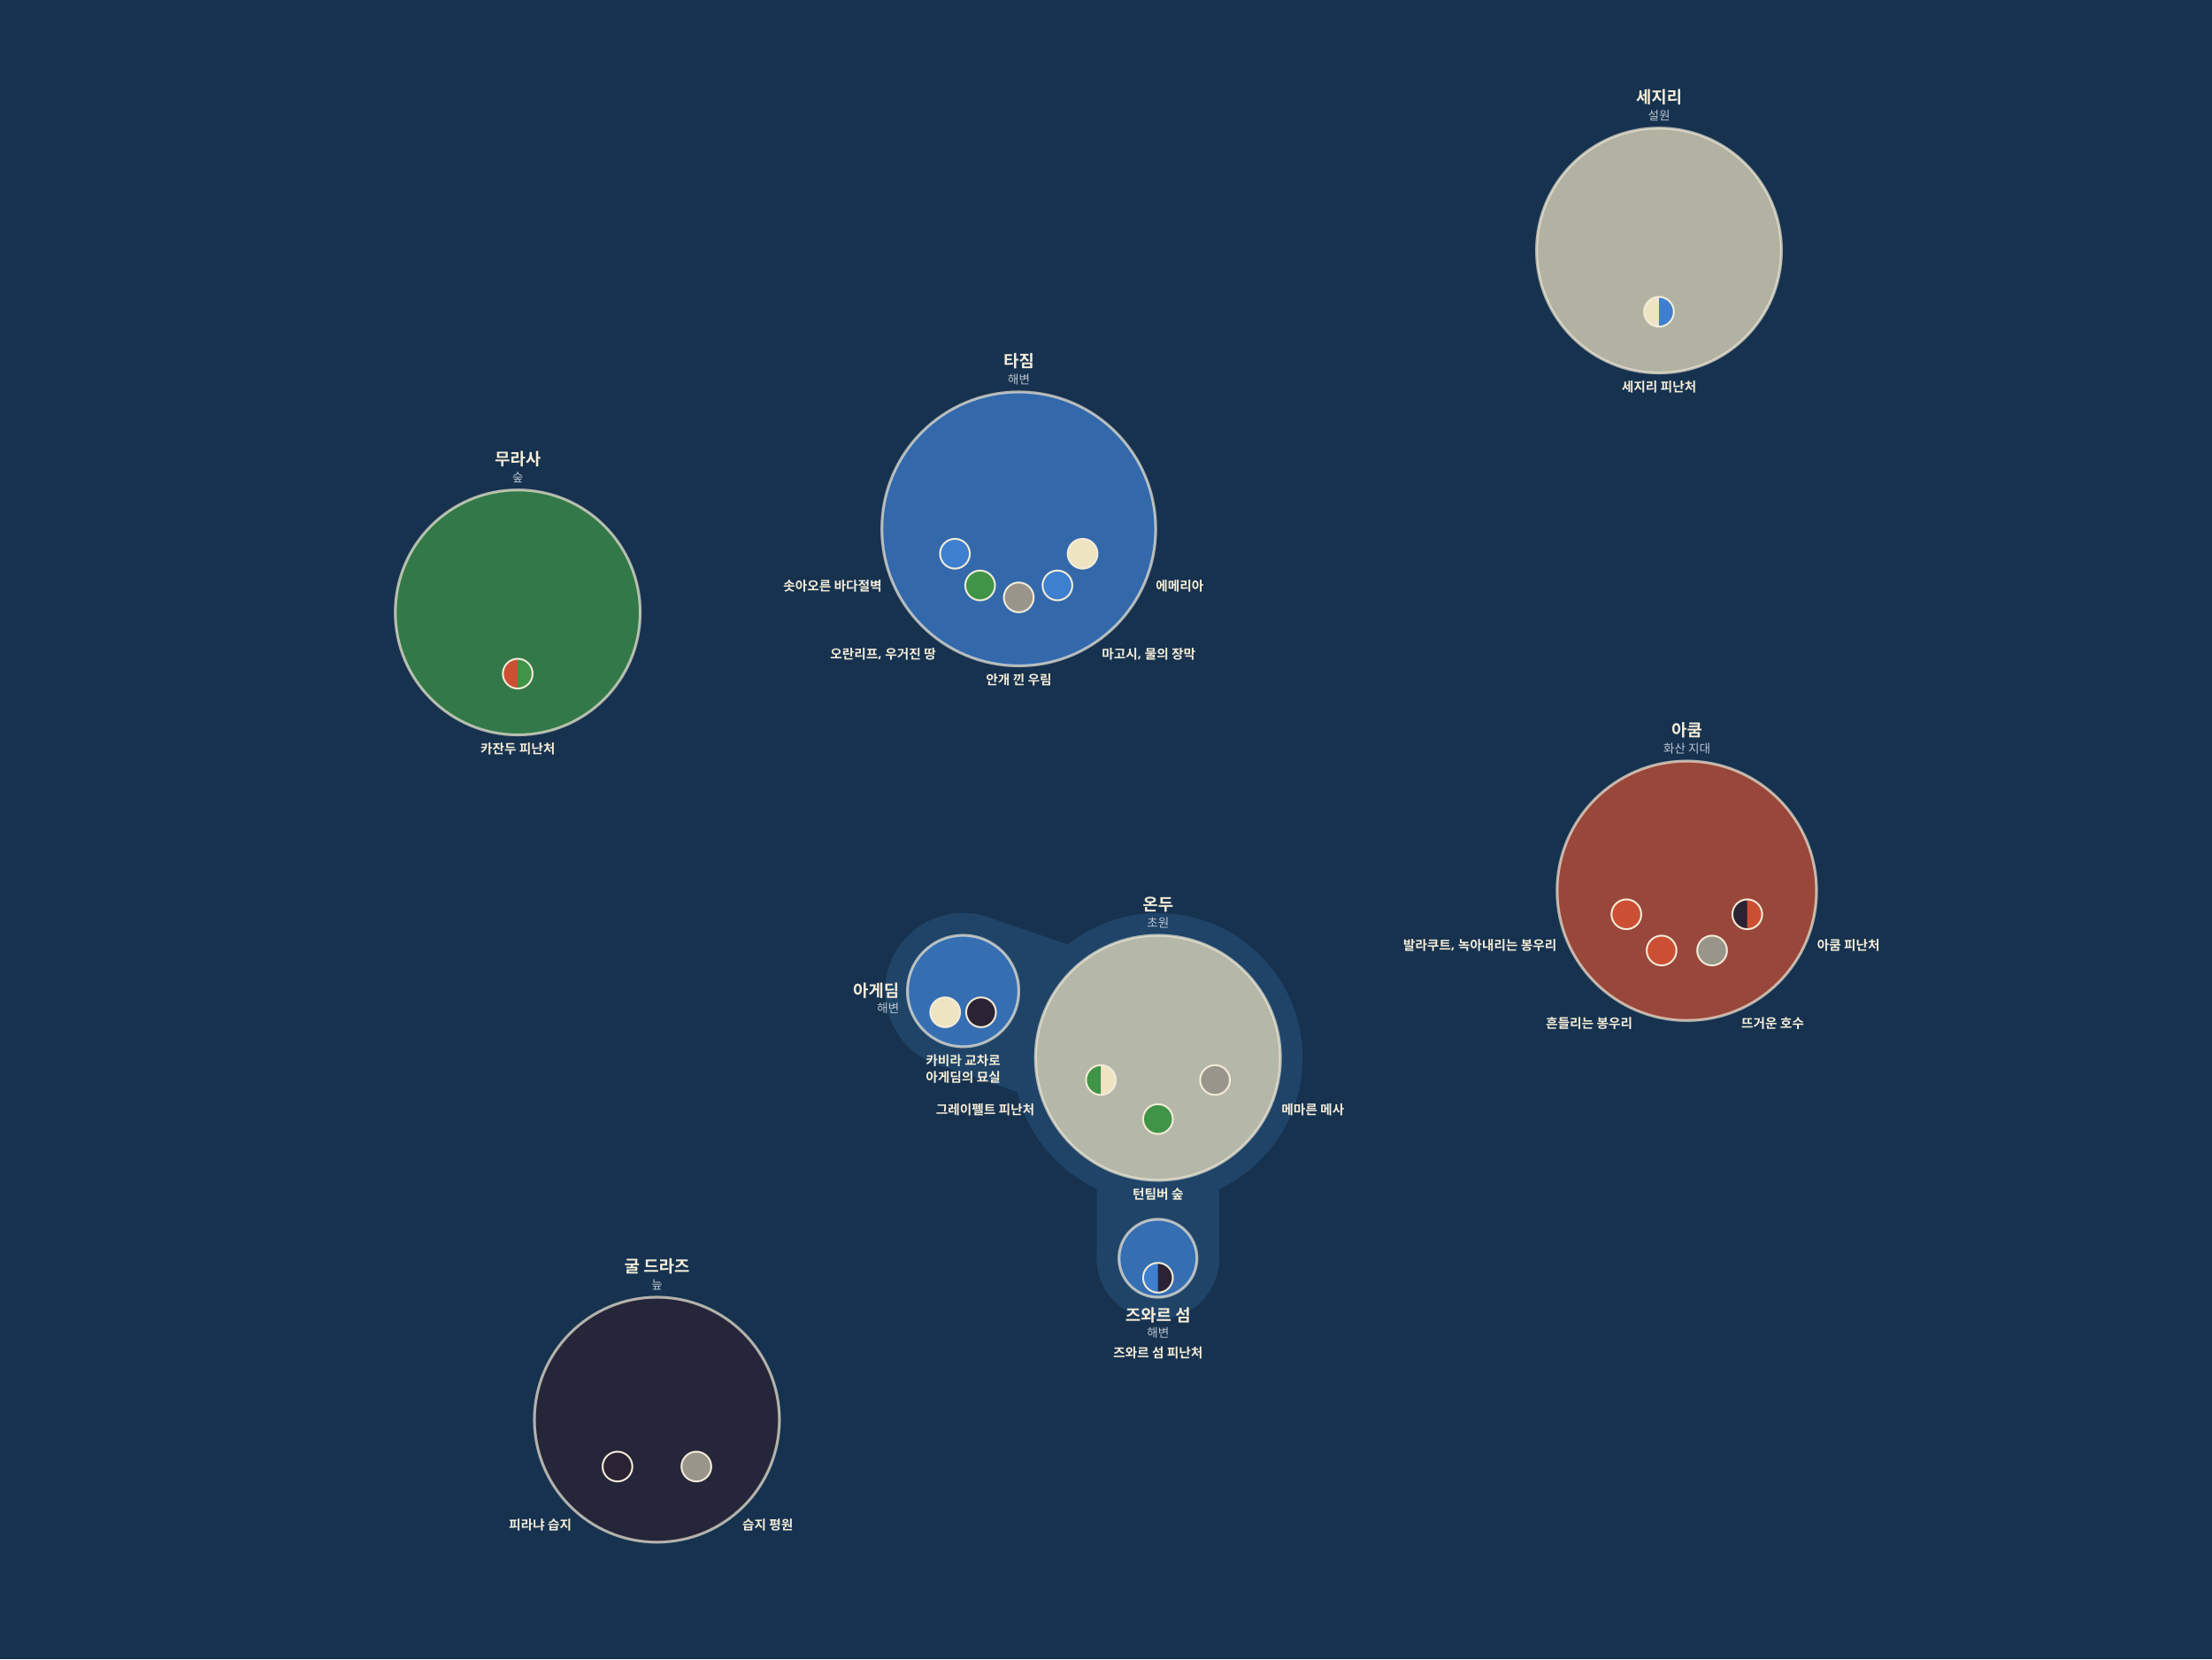
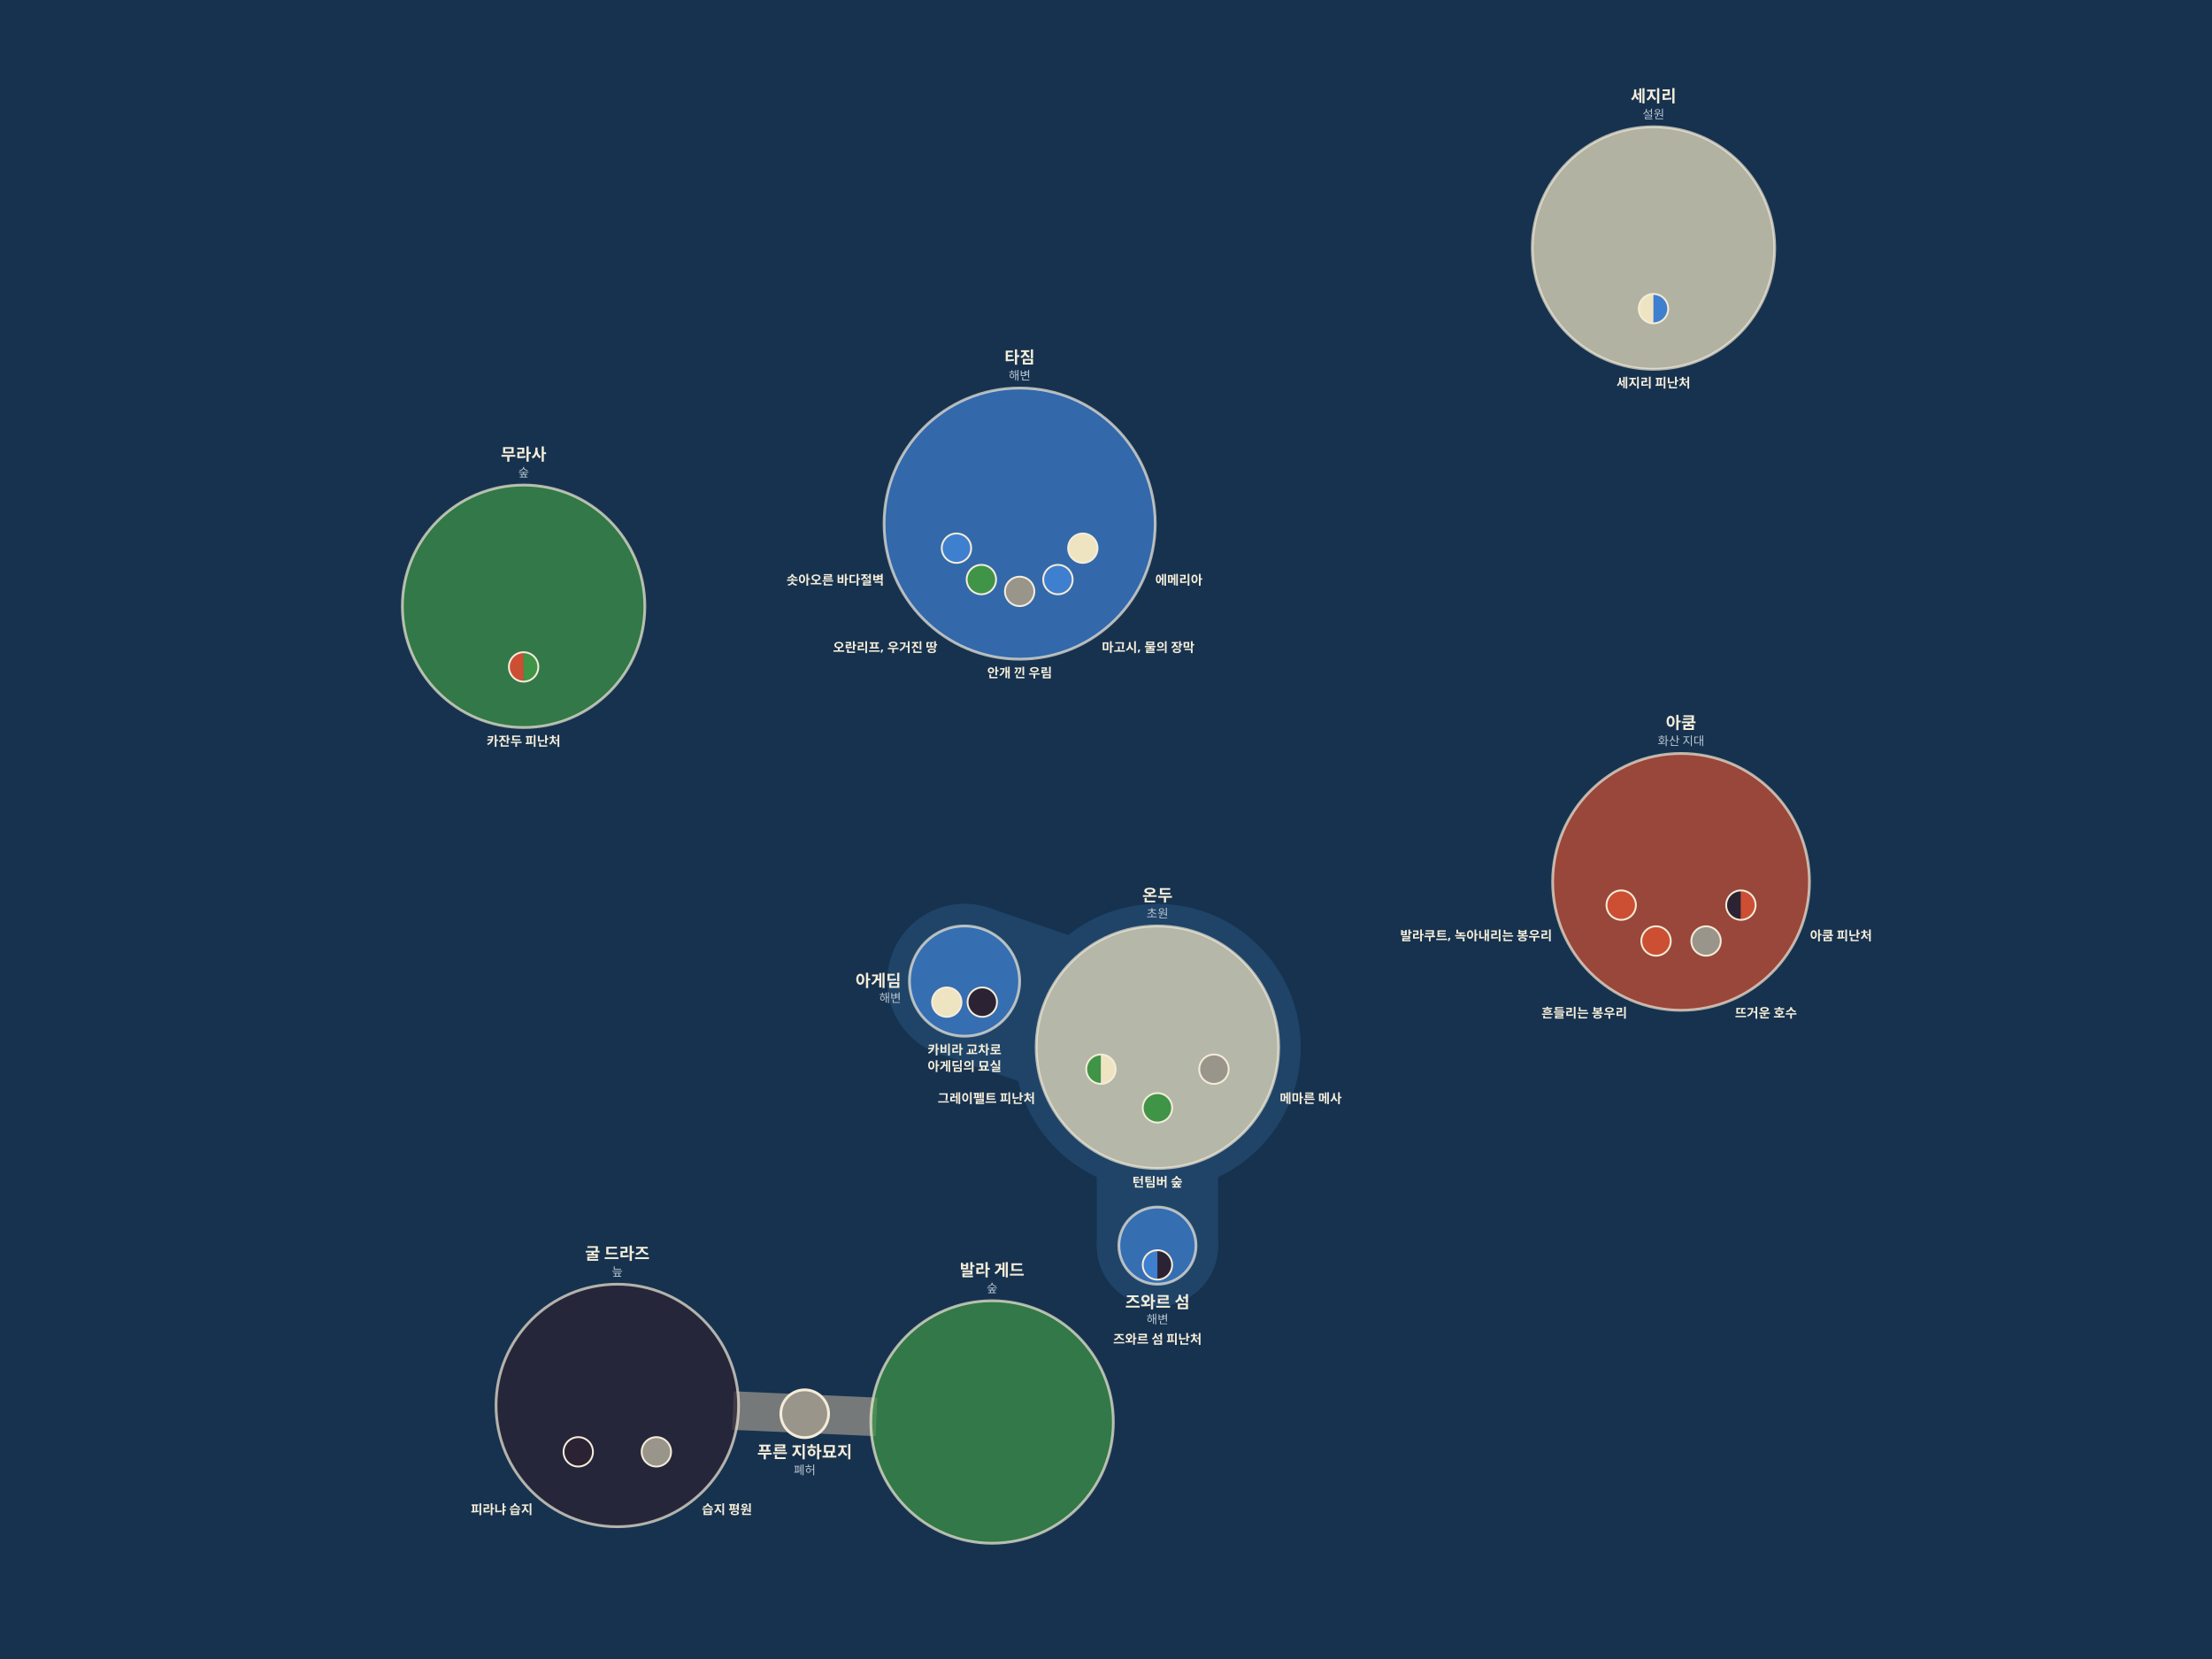
- <svg xmlns="http://www.w3.org/2000/svg" viewBox="132 0 2384 1788" width="2384" height="1788">
+ <svg xmlns="http://www.w3.org/2000/svg" viewBox="120 0 2408 1806" width="2408" height="1806">
  <style>
    .name { font: 600 18px sans-serif; fill: #f4ecd8; }
    .terrain { font: 13px sans-serif; fill: #b9c3cf; }
    .area { font: 600 14px sans-serif; fill: #f4ecd8; }
  </style>
-   <rect x="132" y="0" width="2384" height="1788" fill="#16324f" />
+   <rect x="120" y="0" width="2408" height="1806" fill="#16324f" />
  <line x1="1380" y1="1140" x2="1170" y2="1068" stroke="#1f4468" stroke-width="168" stroke-linecap="round" />
  <line x1="1380" y1="1140" x2="1380" y2="1356" stroke="#1f4468" stroke-width="132" stroke-linecap="round" />
  <circle cx="1380" cy="1140" r="156" fill="#1f4468" />
  <circle cx="1170" cy="1068" r="84" fill="#1f4468" />
  <circle cx="1380" cy="1356" r="66" fill="#1f4468" />
+   <line x1="917.878" y1="1535.553" x2="996" y2="1539" stroke="#9a958b" stroke-opacity="0.72" stroke-width="42" />
+   <line x1="1074.122" y1="1542.447" x2="996" y2="1539" stroke="#9a958b" stroke-opacity="0.72" stroke-width="42" />
  <circle cx="1170" cy="1068" r="60" fill="#3f7fcf" fill-opacity="0.72" stroke="#f4ecd8" stroke-opacity="0.7" stroke-width="3" />
  <circle cx="1950" cy="960" r="139.8" fill="#cc4f34" fill-opacity="0.72" stroke="#f4ecd8" stroke-opacity="0.7" stroke-width="3" />
-   <circle cx="840" cy="1530" r="132" fill="#2b2233" fill-opacity="0.72" stroke="#f4ecd8" stroke-opacity="0.7" stroke-width="3" />
+   <circle cx="1200" cy="1548" r="132" fill="#3f9447" fill-opacity="0.72" stroke="#f4ecd8" stroke-opacity="0.7" stroke-width="3" />
+   <circle cx="792" cy="1530" r="132" fill="#2b2233" fill-opacity="0.72" stroke="#f4ecd8" stroke-opacity="0.7" stroke-width="3" />
  <circle cx="1380" cy="1356" r="42" fill="#3f7fcf" fill-opacity="0.72" stroke="#f4ecd8" stroke-opacity="0.7" stroke-width="3" />
  <circle cx="690" cy="660" r="132" fill="#3f9447" fill-opacity="0.72" stroke="#f4ecd8" stroke-opacity="0.7" stroke-width="3" />
  <circle cx="1380" cy="1140" r="132" fill="#efe4c2" fill-opacity="0.72" stroke="#f4ecd8" stroke-opacity="0.7" stroke-width="3" />
  <circle cx="1920" cy="270" r="132" fill="#efe4c2" fill-opacity="0.72" stroke="#f4ecd8" stroke-opacity="0.7" stroke-width="3" />
  <circle cx="1230" cy="570" r="147.6" fill="#3f7fcf" fill-opacity="0.72" stroke="#f4ecd8" stroke-opacity="0.7" stroke-width="3" />
  <g>
    <circle cx="1189.327" cy="1090.945" r="16" fill="#2b2233" stroke="#f4ecd8" stroke-width="2" />
    <text x="1170" y="1165.8" text-anchor="middle" class="area">아게딤의 묘실</text>
  </g>
  <g>
    <path d="M2015.15 969.329A16 16 0 0 0 2015.15 1001.329Z" fill="#2b2233" />
    <path d="M2015.15 969.329A16 16 0 0 1 2015.15 1001.329Z" fill="#cc4f34" />
    <circle cx="2015.15" cy="985.329" r="16" fill="none" stroke="#f4ecd8" stroke-width="2" />
    <text x="2090.365" y="1023.571" text-anchor="start" class="area">아쿰 피난처</text>
  </g>
  <g>
    <circle cx="1441.515" cy="1163.916" r="16" fill="#9a958b" stroke="#f4ecd8" stroke-width="2" />
    <text x="1513.095" y="1200.745" text-anchor="start" class="area">메마른 메사</text>
  </g>
  <g>
    <circle cx="1298.784" cy="596.742" r="16" fill="#efe4c2" stroke="#f4ecd8" stroke-width="2" />
    <text x="1377.635" y="636.397" text-anchor="start" class="area">에메리아</text>
  </g>
  <g>
    <path d="M1318.485 1147.916A16 16 0 0 0 1318.485 1179.916Z" fill="#3f9447" />
    <path d="M1318.485 1147.916A16 16 0 0 1 1318.485 1179.916Z" fill="#efe4c2" />
    <circle cx="1318.485" cy="1163.916" r="16" fill="none" stroke="#f4ecd8" stroke-width="2" />
    <text x="1246.905" y="1200.745" text-anchor="end" class="area">그레이펠트 피난처</text>
  </g>
  <g>
    <path d="M1380 1361A16 16 0 0 0 1380 1393Z" fill="#3f7fcf" />
    <path d="M1380 1361A16 16 0 0 1 1380 1393Z" fill="#2b2233" />
    <circle cx="1380" cy="1377" r="16" fill="none" stroke="#f4ecd8" stroke-width="2" />
    <text x="1380" y="1462.8" text-anchor="middle" class="area">즈와르 섬 피난처</text>
  </g>
  <g>
    <circle cx="1150.673" cy="1090.945" r="16" fill="#efe4c2" stroke="#f4ecd8" stroke-width="2" />
    <text x="1170" y="1147.8" text-anchor="middle" class="area">카비라 교차로</text>
  </g>
  <g>
    <path d="M690 710A16 16 0 0 0 690 742Z" fill="#cc4f34" />
    <path d="M690 710A16 16 0 0 1 690 742Z" fill="#3f9447" />
    <circle cx="690" cy="726" r="16" fill="none" stroke="#f4ecd8" stroke-width="2" />
    <text x="690" y="811.8" text-anchor="middle" class="area">카잔두 피난처</text>
  </g>
  <g>
    <circle cx="1271.671" cy="630.91" r="16" fill="#3f7fcf" stroke="#f4ecd8" stroke-width="2" />
    <text x="1319.439" y="709.733" text-anchor="start" class="area">마고시, 물의 장막</text>
  </g>
  <g>
-     <circle cx="882.518" cy="1580.48" r="16" fill="#9a958b" stroke="#f4ecd8" stroke-width="2" />
-     <text x="931.994" y="1648.219" text-anchor="start" class="area">습지 평원</text>
+     <circle cx="834.518" cy="1580.48" r="16" fill="#9a958b" stroke="#f4ecd8" stroke-width="2" />
+     <text x="883.994" y="1648.219" text-anchor="start" class="area">습지 평원</text>
  </g>
  <g>
    <circle cx="1230" cy="643.8" r="16" fill="#9a958b" stroke="#f4ecd8" stroke-width="2" />
    <text x="1230" y="737.4" text-anchor="middle" class="area">안개 낀 우림</text>
  </g>
  <g>
    <circle cx="1188.329" cy="630.91" r="16" fill="#3f9447" stroke="#f4ecd8" stroke-width="2" />
    <text x="1140.561" y="709.733" text-anchor="end" class="area">오란리프, 우거진 땅</text>
  </g>
  <g>
-     <circle cx="797.482" cy="1580.48" r="16" fill="#2b2233" stroke="#f4ecd8" stroke-width="2" />
-     <text x="748.006" y="1648.219" text-anchor="end" class="area">피라냐 습지</text>
+     <circle cx="749.482" cy="1580.48" r="16" fill="#2b2233" stroke="#f4ecd8" stroke-width="2" />
+     <text x="700.006" y="1648.219" text-anchor="end" class="area">피라냐 습지</text>
  </g>
  <g>
    <circle cx="1977.22" cy="1024.382" r="16" fill="#9a958b" stroke="#f4ecd8" stroke-width="2" />
    <text x="2008.646" y="1107.712" text-anchor="start" class="area">뜨거운 호수</text>
  </g>
  <g>
    <path d="M1920 320A16 16 0 0 0 1920 352Z" fill="#efe4c2" />
    <path d="M1920 320A16 16 0 0 1 1920 352Z" fill="#3f7fcf" />
    <circle cx="1920" cy="336" r="16" fill="none" stroke="#f4ecd8" stroke-width="2" />
    <text x="1920" y="421.8" text-anchor="middle" class="area">세지리 피난처</text>
  </g>
  <g>
    <circle cx="1161.216" cy="596.742" r="16" fill="#3f7fcf" stroke="#f4ecd8" stroke-width="2" />
    <text x="1082.365" y="636.397" text-anchor="end" class="area">솟아오른 바다절벽</text>
  </g>
  <g>
    <circle cx="1922.78" cy="1024.382" r="16" fill="#cc4f34" stroke="#f4ecd8" stroke-width="2" />
    <text x="1891.354" y="1107.712" text-anchor="end" class="area">흔들리는 봉우리</text>
  </g>
  <g>
    <circle cx="1380" cy="1206" r="16" fill="#3f9447" stroke="#f4ecd8" stroke-width="2" />
    <text x="1380" y="1291.8" text-anchor="middle" class="area">턴팀버 숲</text>
  </g>
  <g>
    <circle cx="1884.85" cy="985.329" r="16" fill="#cc4f34" stroke="#f4ecd8" stroke-width="2" />
    <text x="1809.635" y="1023.571" text-anchor="end" class="area">발라쿠트, 녹아내리는 봉우리</text>
  </g>
  <g>
    <text x="1101" y="1074" text-anchor="end" class="name">아게딤</text>
    <text x="1101" y="1091" text-anchor="end" class="terrain">해변</text>
  </g>
  <g>
    <text x="1950" y="793.2" text-anchor="middle" class="name">아쿰</text>
    <text x="1950" y="811.2" text-anchor="middle" class="terrain">화산 지대</text>
  </g>
  <g>
-     <text x="840" y="1371" text-anchor="middle" class="name">굴 드라즈</text>
-     <text x="840" y="1389" text-anchor="middle" class="terrain">늪</text>
+     <text x="1200" y="1389" text-anchor="middle" class="name">발라 게드</text>
+     <text x="1200" y="1407" text-anchor="middle" class="terrain">숲</text>
+   </g>
+   <g>
+     <text x="792" y="1371" text-anchor="middle" class="name">굴 드라즈</text>
+     <text x="792" y="1389" text-anchor="middle" class="terrain">늪</text>
  </g>
  <g>
    <text x="1380" y="1423.8" text-anchor="middle" class="name">즈와르 섬</text>
    <text x="1380" y="1440.8" text-anchor="middle" class="terrain">해변</text>
  </g>
  <g>
    <text x="690" y="501" text-anchor="middle" class="name">무라사</text>
    <text x="690" y="519" text-anchor="middle" class="terrain">숲</text>
  </g>
  <g>
    <text x="1380" y="981" text-anchor="middle" class="name">온두</text>
    <text x="1380" y="999" text-anchor="middle" class="terrain">초원</text>
  </g>
  <g>
    <text x="1920" y="111" text-anchor="middle" class="name">세지리</text>
    <text x="1920" y="129" text-anchor="middle" class="terrain">설원</text>
  </g>
  <g>
    <text x="1230" y="395.4" text-anchor="middle" class="name">타짐</text>
    <text x="1230" y="413.4" text-anchor="middle" class="terrain">해변</text>
  </g>
+   <g>
+     <circle cx="996" cy="1539" r="26" fill="#9a958b" stroke="#f4ecd8" stroke-width="3" />
+     <text x="996" y="1587" text-anchor="middle" class="name">푸른 지하묘지</text>
+     <text x="996" y="1605" text-anchor="middle" class="terrain">폐허</text>
+   </g>
</svg>
